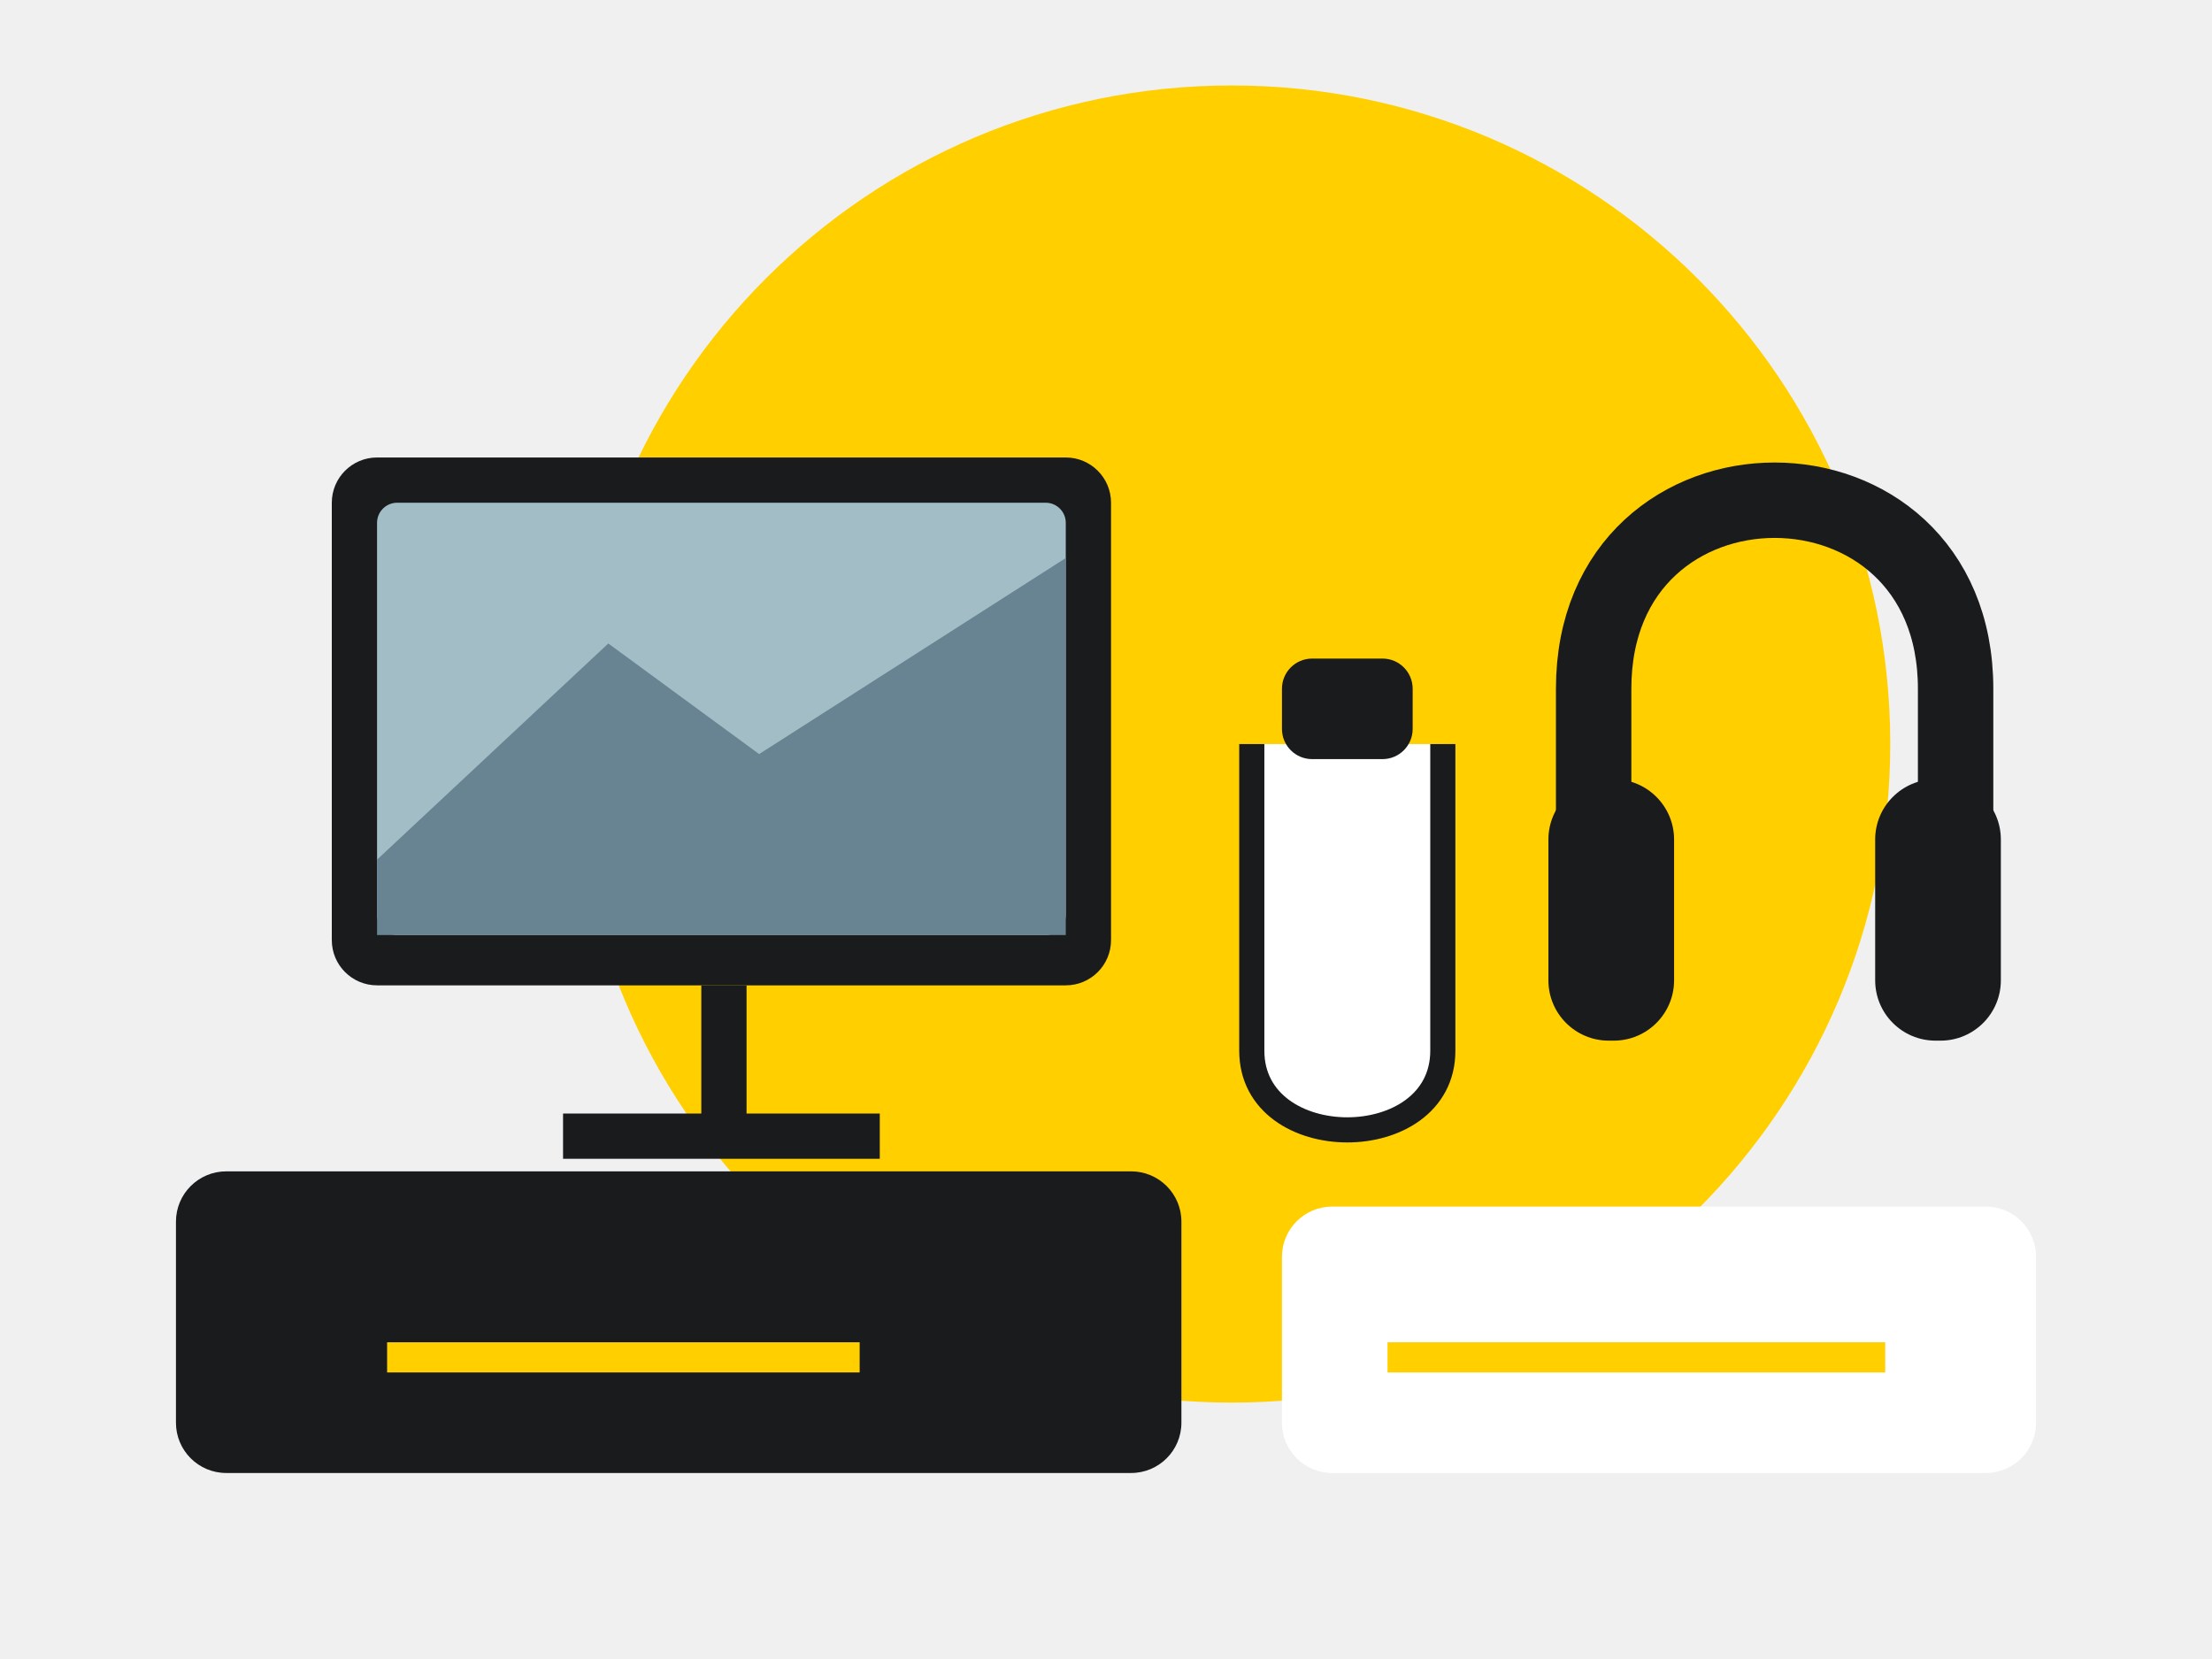
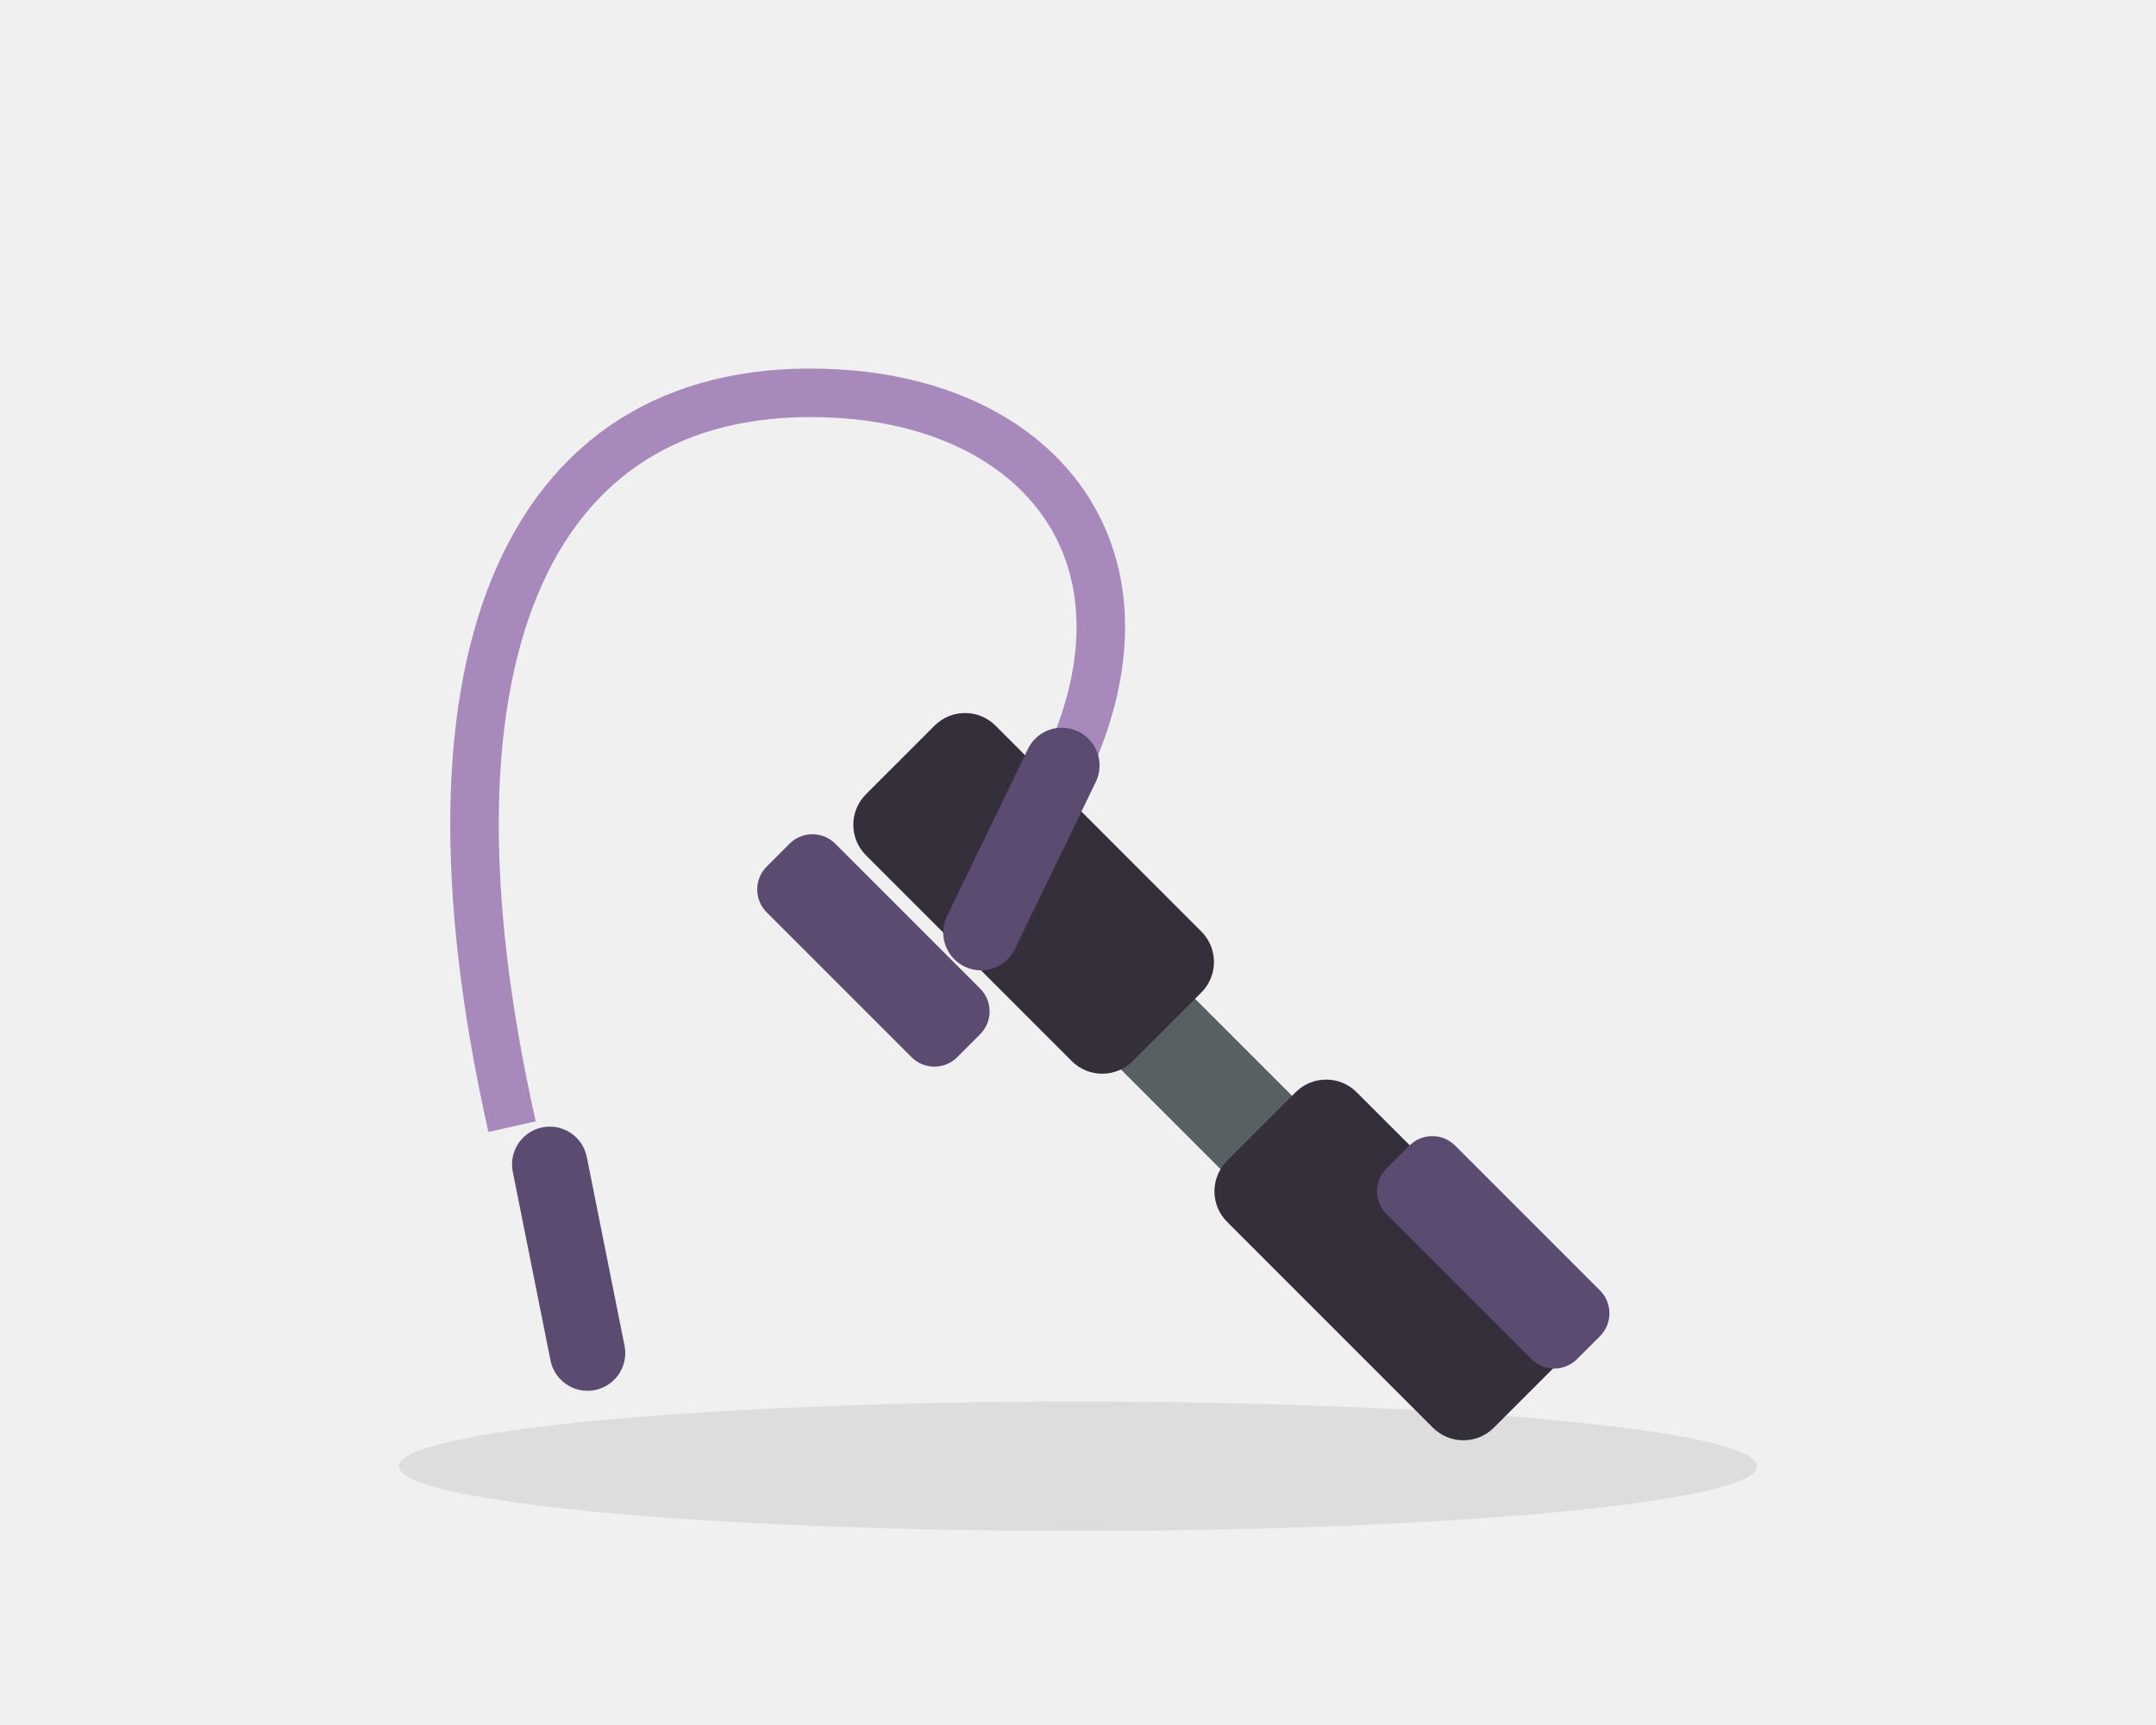
- <svg xmlns="http://www.w3.org/2000/svg" viewBox="0 0 440 330" fill="none" aria-hidden="true">
-   <circle cx="245" cy="148" r="131" fill="#FFCF00" />
-   <rect x="35" y="233" width="200" height="60" rx="10" fill="#191B1D" />
-   <rect x="255" y="240" width="150" height="53" rx="10" fill="#fff" />
-   <rect x="66" y="91" width="155" height="105" rx="9" fill="#191B1D" />
-   <rect x="75" y="100" width="137" height="86" rx="4" fill="#A2BDC6" />
-   <path d="M75 171L121 128L151 150L212 111V186H75V171Z" fill="#688391" />
-   <path d="M144 196V225M112 226H175" stroke="#191B1D" stroke-width="9" />
-   <path d="M249 148V209C249 230 287 230 287 209V148" fill="#fff" stroke="#191B1D" stroke-width="5" />
-   <rect x="255" y="131" width="26" height="20" rx="6" fill="#191B1D" />
-   <path d="M317 173V137C317 87 389 87 389 137V173" stroke="#191B1D" stroke-width="15" />
-   <rect x="308" y="155" width="25" height="52" rx="12" fill="#191B1D" />
-   <rect x="373" y="155" width="25" height="52" rx="12" fill="#191B1D" />
-   <path d="M77 270H171M276 270H375" stroke="#FFCF00" stroke-width="6" />
+ <svg xmlns="http://www.w3.org/2000/svg" class="catalog-illustration illustration-kit-fitness" viewBox="0 0 400 320" fill="none" aria-hidden="true" focusable="false">
+   <ellipse cx="200" cy="272" rx="126" ry="12" fill="#000" opacity=".08" />
+   <path d="M95 209c-20-89 4-139 60-136 38 2 61 30 43 69" stroke="#a789bb" stroke-width="9" />
+   <path d="m180 157 64 64" stroke="#576062" stroke-width="19" />
+   <rect x="155" y="153" width="34" height="70" rx="8" fill="#342f3b" transform="rotate(-45 155 153)" />
+   <rect x="138" y="165" width="18" height="50" rx="6" fill="#5c4b70" transform="rotate(-45 138 165)" />
+   <rect x="222" y="221" width="34" height="70" rx="8" fill="#342f3b" transform="rotate(-45 222 221)" />
+   <rect x="253" y="221" width="18" height="50" rx="6" fill="#5c4b70" transform="rotate(-45 253 221)" />
+   <path d="m102 216 7 35m88-109-15 31" stroke="#5c4b70" stroke-width="14" stroke-linecap="round" />
</svg>
